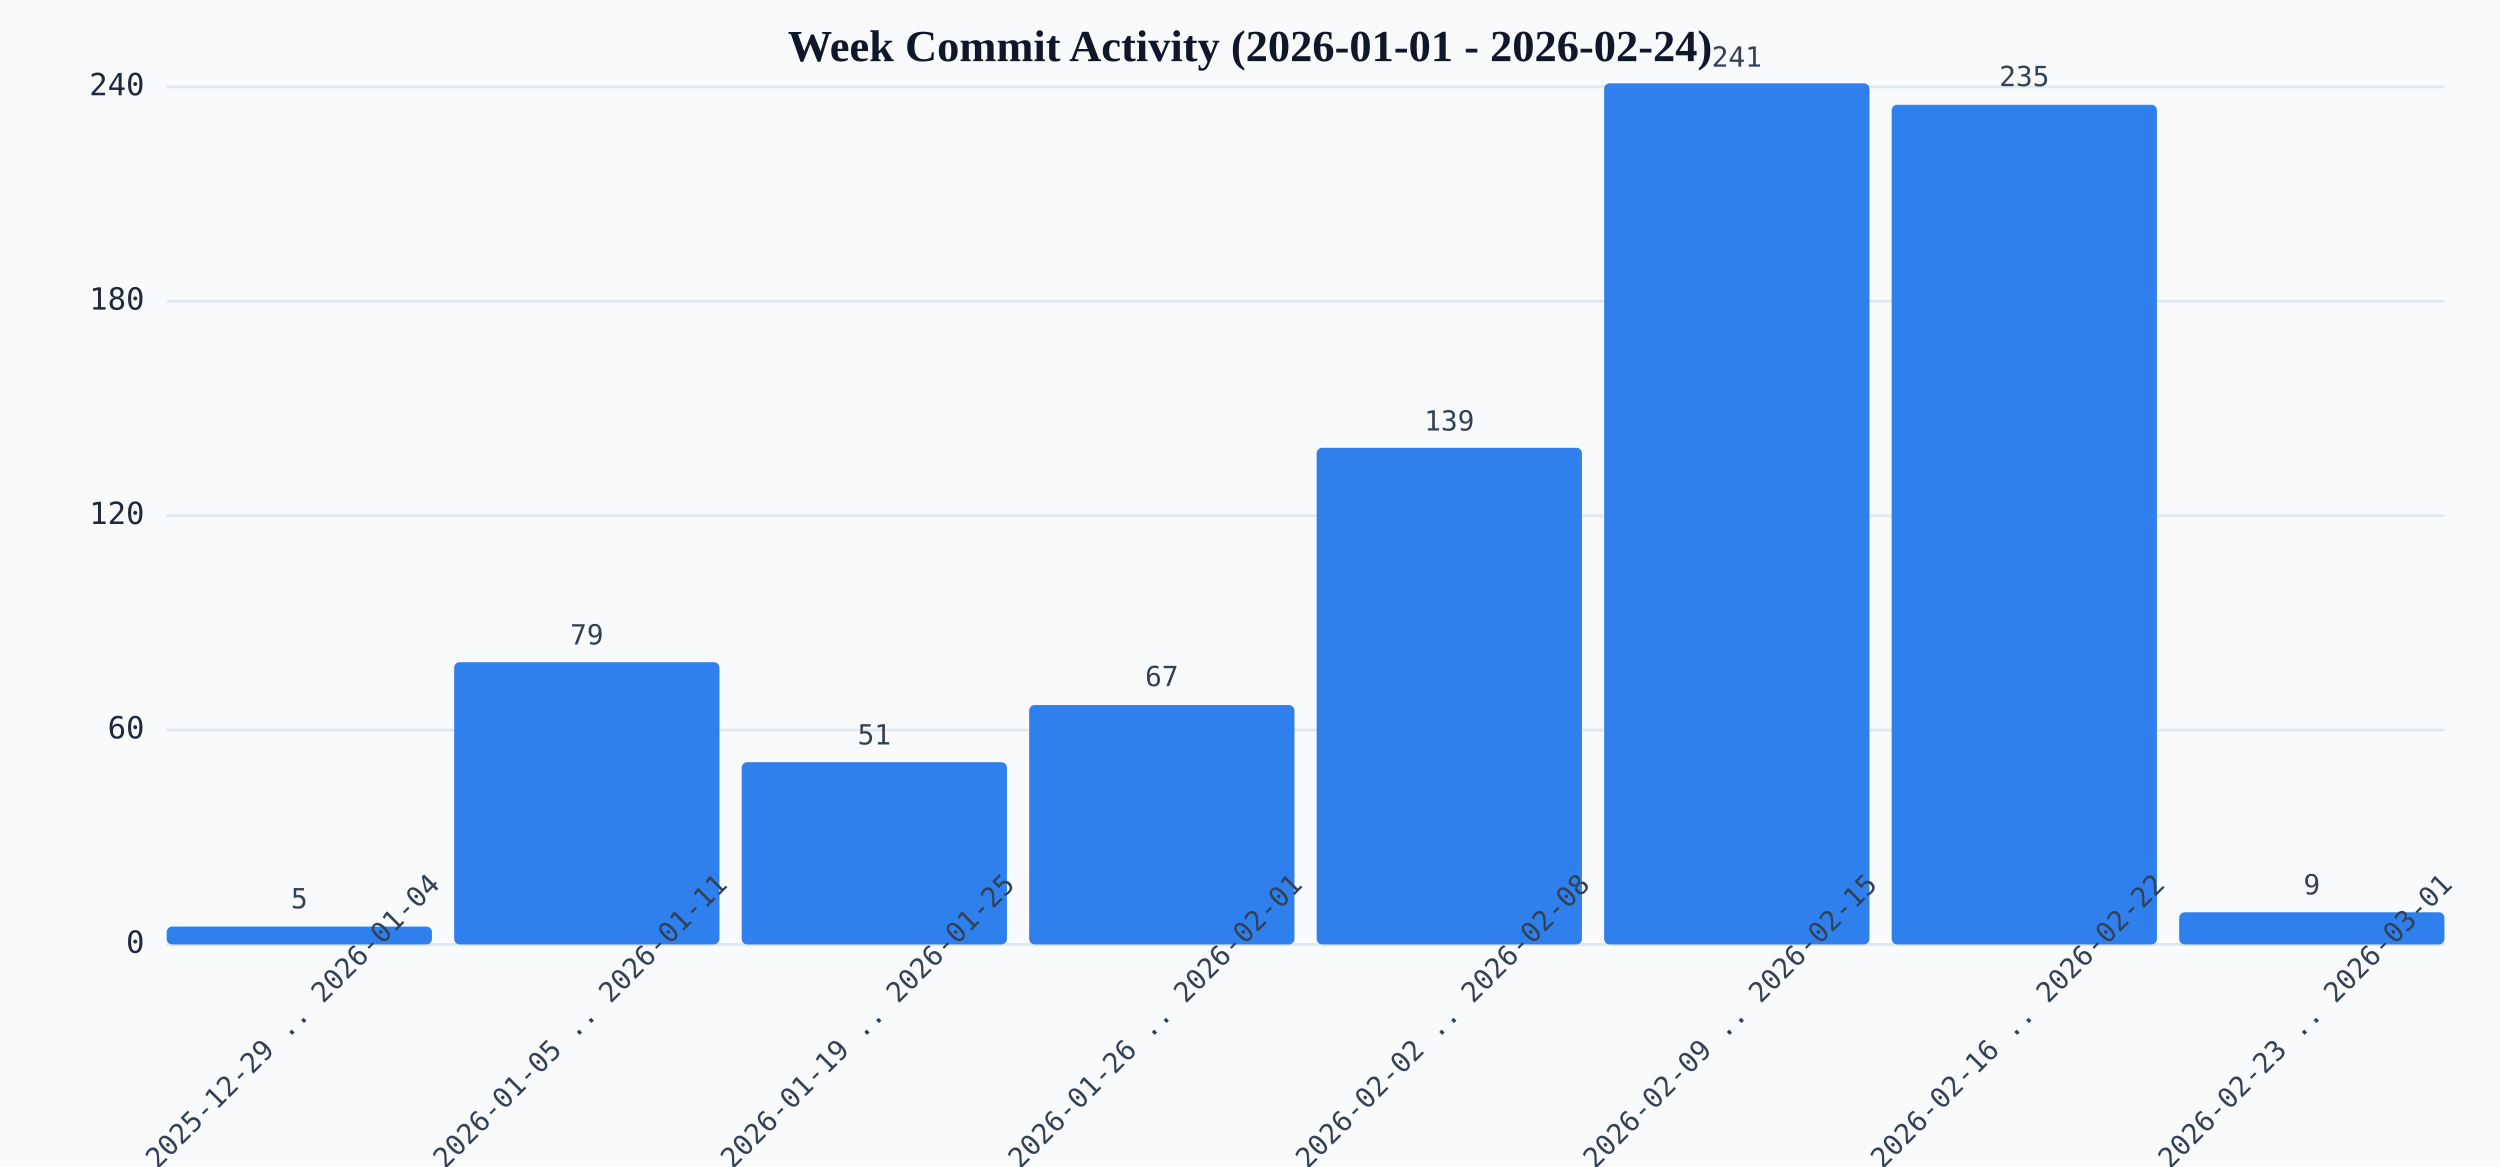
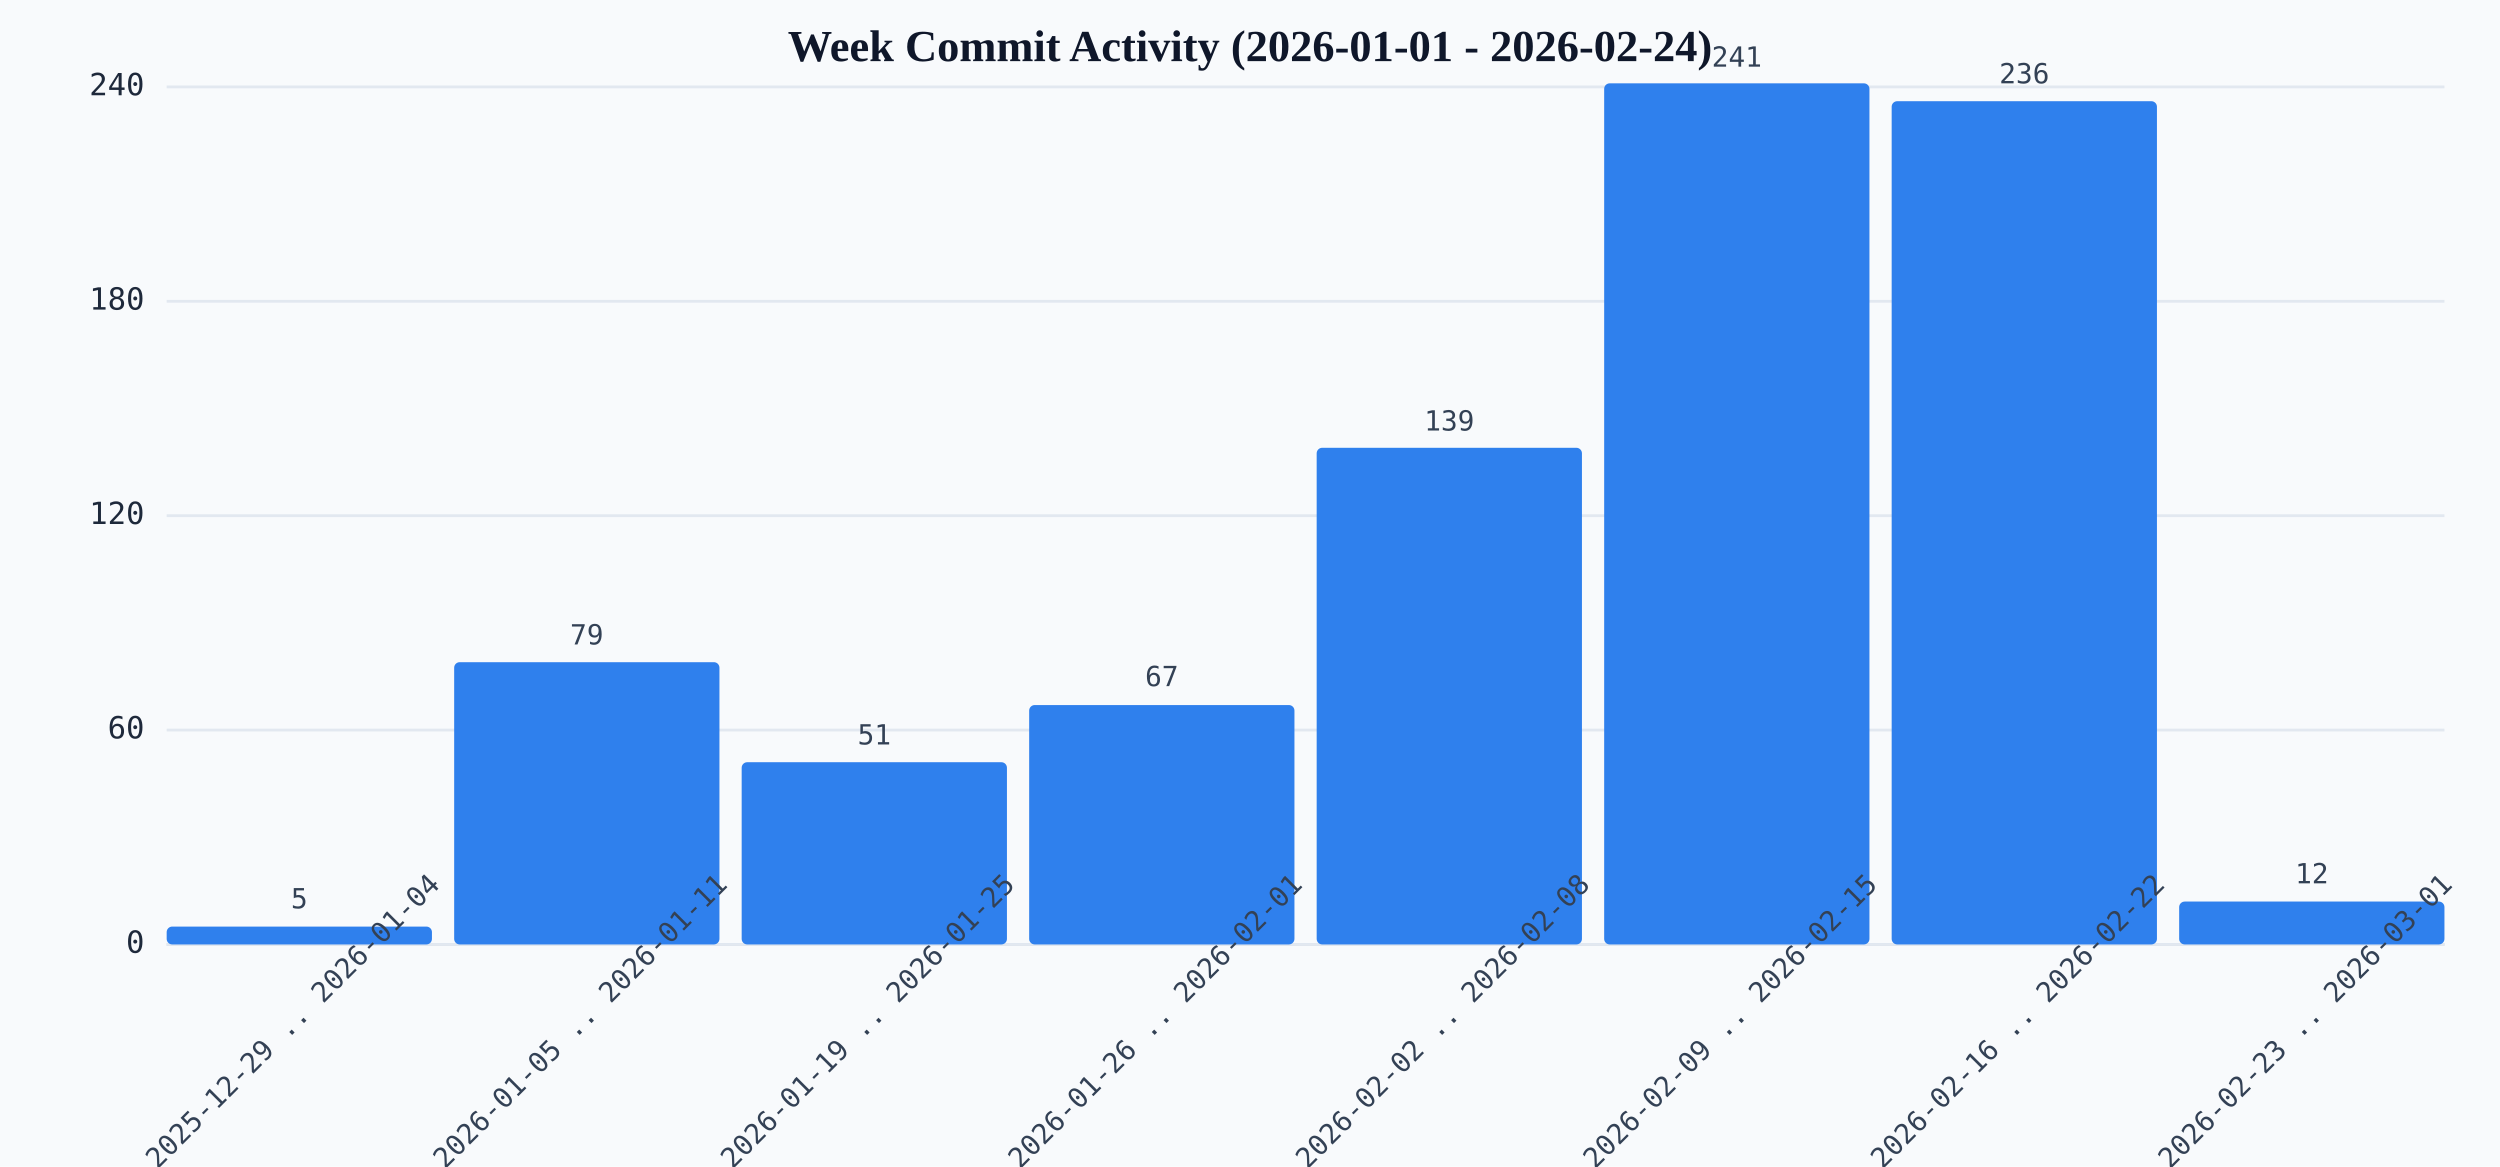
<svg xmlns="http://www.w3.org/2000/svg" viewBox="0 0 900 420">
  <rect x="0" y="0" width="900" height="420" fill="#f8fafc" />
  <text x="450" y="22" text-anchor="middle" font-size="16" font-weight="600" fill="#0f172a">Week Commit Activity (2026-01-01 - 2026-02-24)</text>
  <line x1="60" y1="340" x2="880" y2="340" stroke="#cbd5e1" stroke-width="1" />
  <g font-family="monospace" font-size="11" fill="#1e293b">
    <line x1="60" y1="340.0" x2="880" y2="340.0" stroke="#e2e8f0" stroke-width="1" />
    <text x="52" y="343.0" text-anchor="end">0</text>
    <line x1="60" y1="262.822" x2="880" y2="262.822" stroke="#e2e8f0" stroke-width="1" />
    <text x="52" y="265.822" text-anchor="end">60</text>
    <line x1="60" y1="185.643" x2="880" y2="185.643" stroke="#e2e8f0" stroke-width="1" />
    <text x="52" y="188.643" text-anchor="end">120</text>
    <line x1="60" y1="108.465" x2="880" y2="108.465" stroke="#e2e8f0" stroke-width="1" />
    <text x="52" y="111.465" text-anchor="end">180</text>
    <line x1="60" y1="31.286" x2="880" y2="31.286" stroke="#e2e8f0" stroke-width="1" />
    <text x="52" y="34.286" text-anchor="end">240</text>
  </g>
  <g font-family="monospace">
    <rect x="60.0" y="333.568" width="95.5" height="6.432" fill="#2f80ed" rx="2" />
    <text x="107.75" y="370" transform="rotate(-45 107.75,370)" text-anchor="middle" font-size="10" fill="#334155">2025-12-29 .. 2026-01-04</text>
    <text x="107.75" y="327" text-anchor="middle" font-size="10" fill="#334155">5</text>
    <rect x="163.5" y="238.382" width="95.5" height="101.618" fill="#2f80ed" rx="2" />
    <text x="211.25" y="370" transform="rotate(-45 211.25,370)" text-anchor="middle" font-size="10" fill="#334155">2026-01-05 .. 2026-01-11</text>
    <text x="211.25" y="232" text-anchor="middle" font-size="10" fill="#334155">79</text>
    <rect x="267.0" y="274.398" width="95.5" height="65.602" fill="#2f80ed" rx="2" />
    <text x="314.75" y="370" transform="rotate(-45 314.75,370)" text-anchor="middle" font-size="10" fill="#334155">2026-01-19 .. 2026-01-25</text>
    <text x="314.75" y="268" text-anchor="middle" font-size="10" fill="#334155">51</text>
    <rect x="370.5" y="253.817" width="95.5" height="86.183" fill="#2f80ed" rx="2" />
    <text x="418.25" y="370" transform="rotate(-45 418.25,370)" text-anchor="middle" font-size="10" fill="#334155">2026-01-26 .. 2026-02-01</text>
    <text x="418.25" y="247" text-anchor="middle" font-size="10" fill="#334155">67</text>
    <rect x="474.0" y="161.203" width="95.5" height="178.797" fill="#2f80ed" rx="2" />
    <text x="521.75" y="370" transform="rotate(-45 521.75,370)" text-anchor="middle" font-size="10" fill="#334155">2026-02-02 .. 2026-02-08</text>
    <text x="521.75" y="155" text-anchor="middle" font-size="10" fill="#334155">139</text>
    <rect x="577.5" y="30.0" width="95.5" height="310.0" fill="#2f80ed" rx="2" />
    <text x="625.25" y="370" transform="rotate(-45 625.25,370)" text-anchor="middle" font-size="10" fill="#334155">2026-02-09 .. 2026-02-15</text>
    <text x="625.25" y="24" text-anchor="middle" font-size="10" fill="#334155">241</text>
-     <rect x="681.0" y="37.718" width="95.5" height="302.282" fill="#2f80ed" rx="2" />
+     <rect x="681.0" y="36.432" width="95.5" height="303.568" fill="#2f80ed" rx="2" />
    <text x="728.75" y="370" transform="rotate(-45 728.75,370)" text-anchor="middle" font-size="10" fill="#334155">2026-02-16 .. 2026-02-22</text>
-     <text x="728.75" y="31" text-anchor="middle" font-size="10" fill="#334155">235</text>
-     <rect x="784.5" y="328.423" width="95.5" height="11.577" fill="#2f80ed" rx="2" />
+     <text x="728.75" y="30" text-anchor="middle" font-size="10" fill="#334155">236</text>
+     <rect x="784.5" y="324.564" width="95.5" height="15.436" fill="#2f80ed" rx="2" />
    <text x="832.25" y="370" transform="rotate(-45 832.25,370)" text-anchor="middle" font-size="10" fill="#334155">2026-02-23 .. 2026-03-01</text>
-     <text x="832.25" y="322" text-anchor="middle" font-size="10" fill="#334155">9</text>
+     <text x="832.25" y="318" text-anchor="middle" font-size="10" fill="#334155">12</text>
  </g>
</svg>
